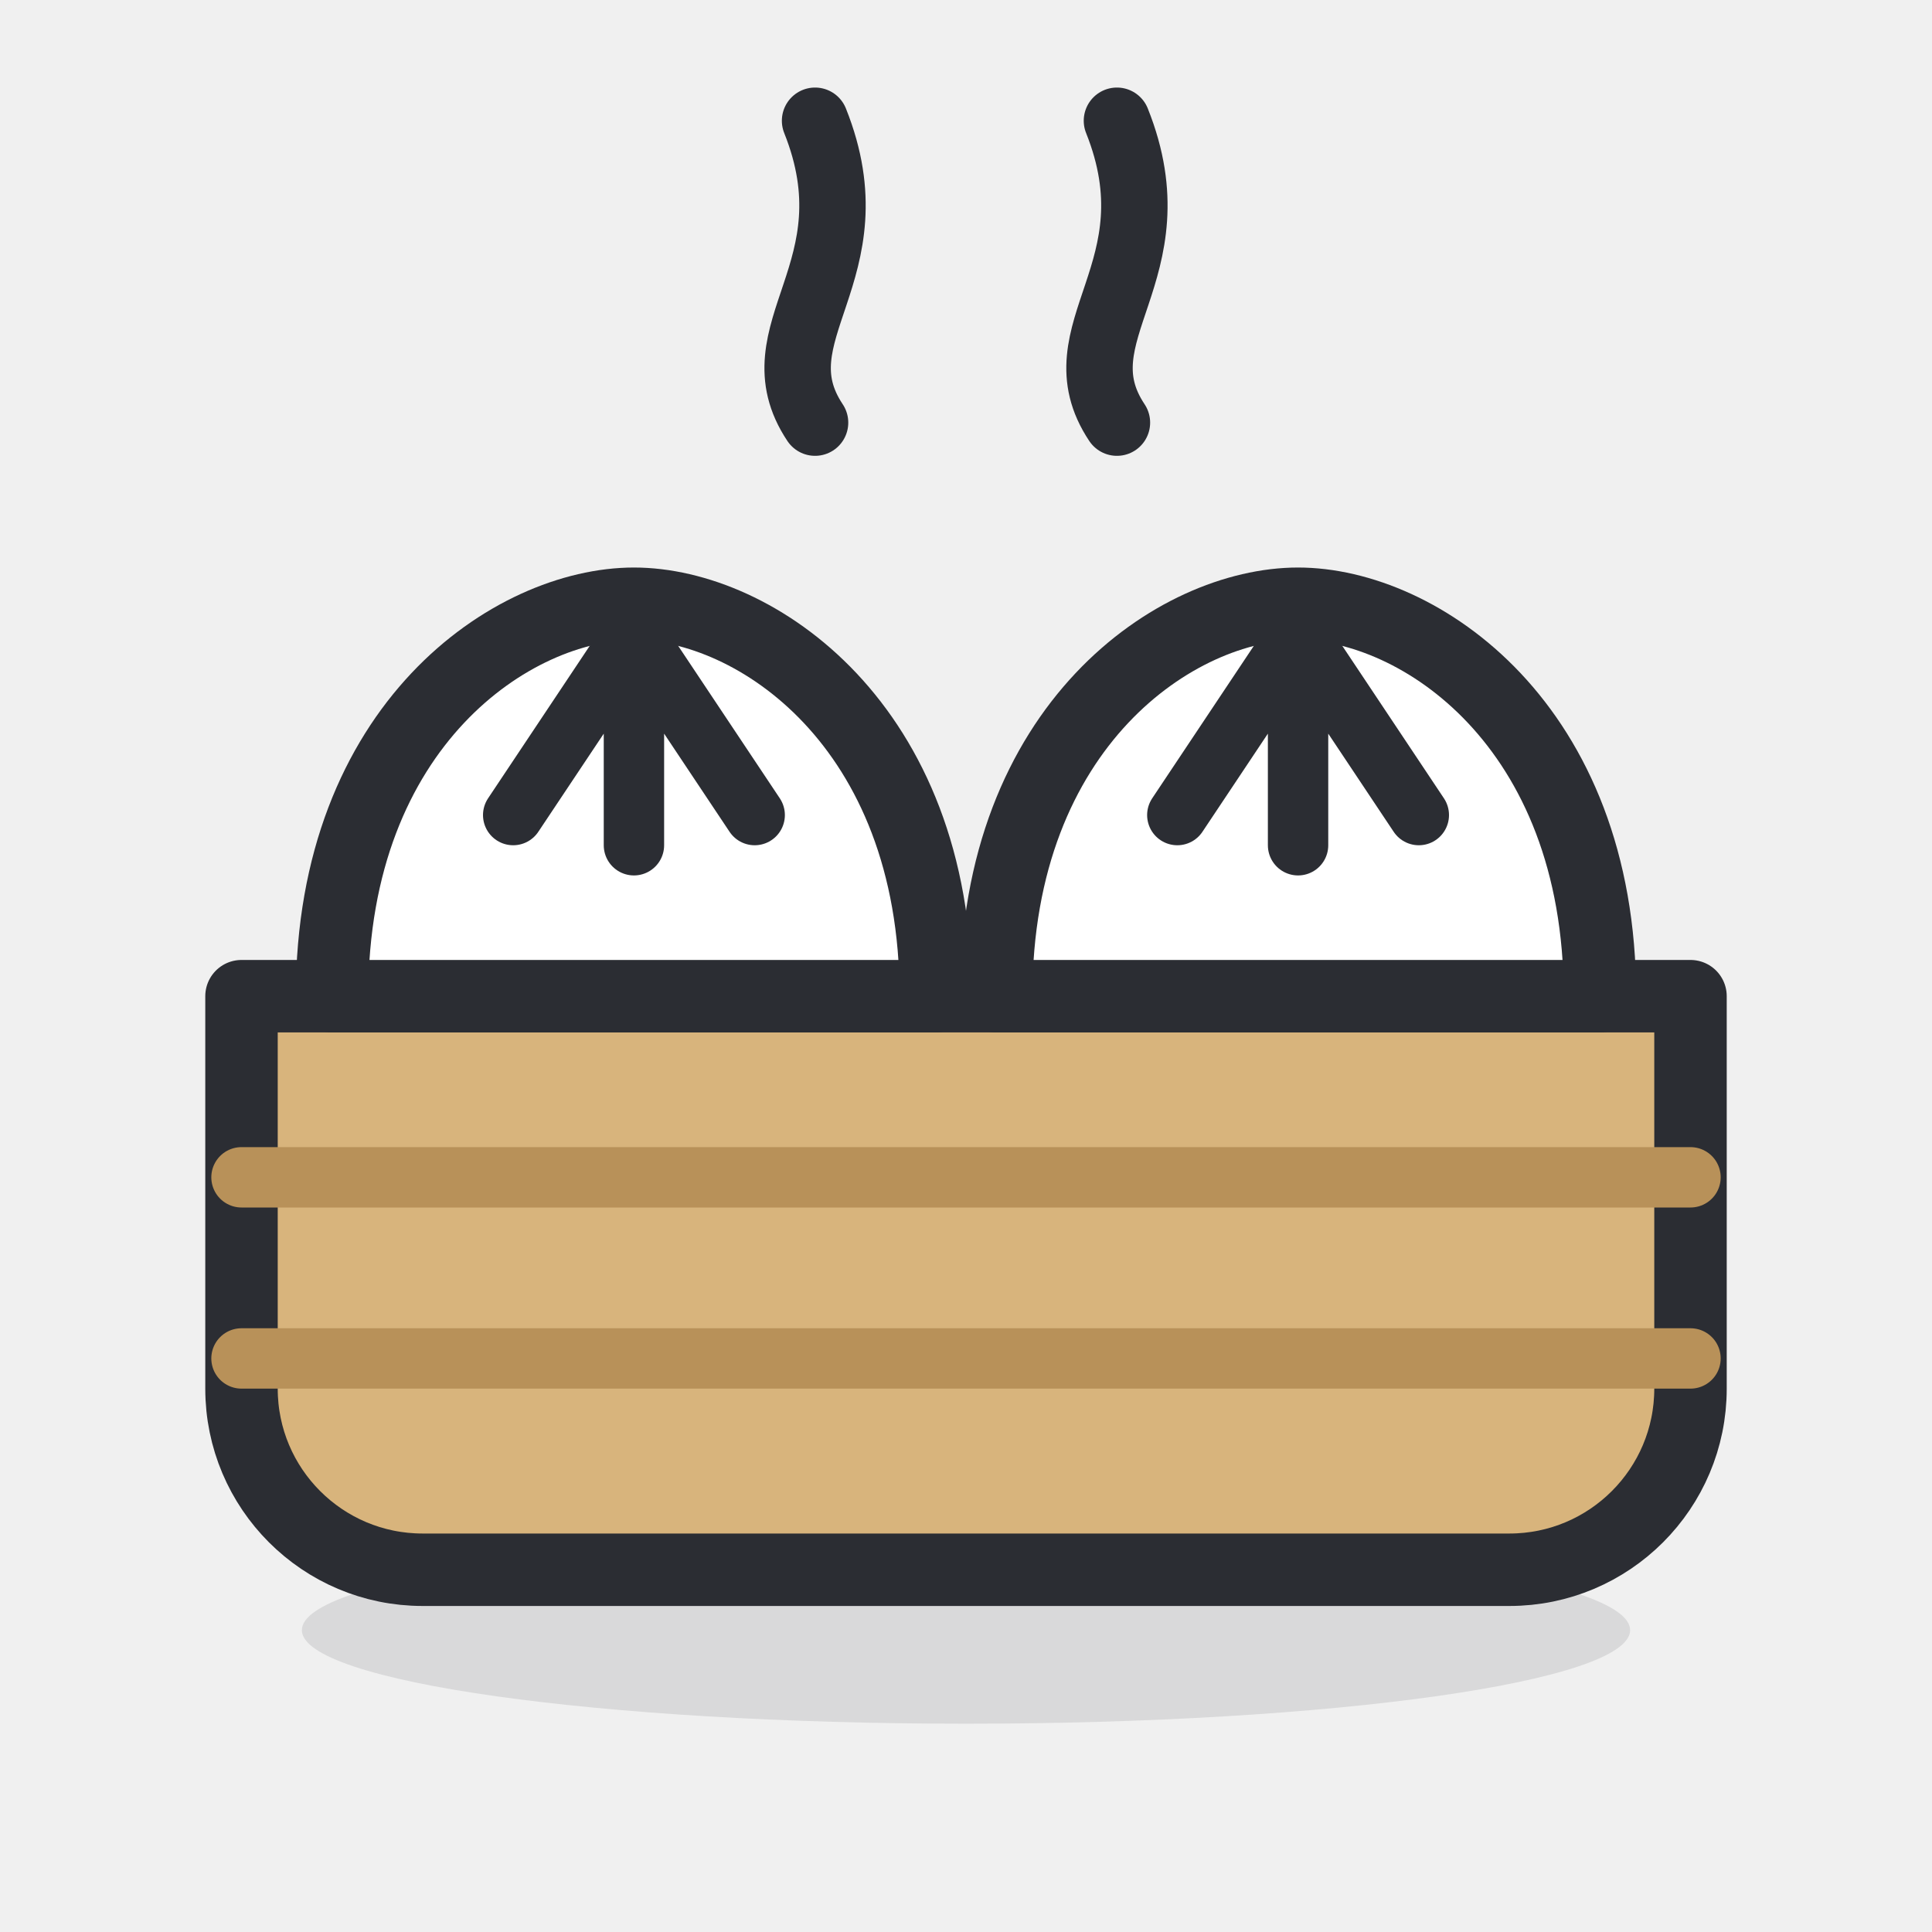
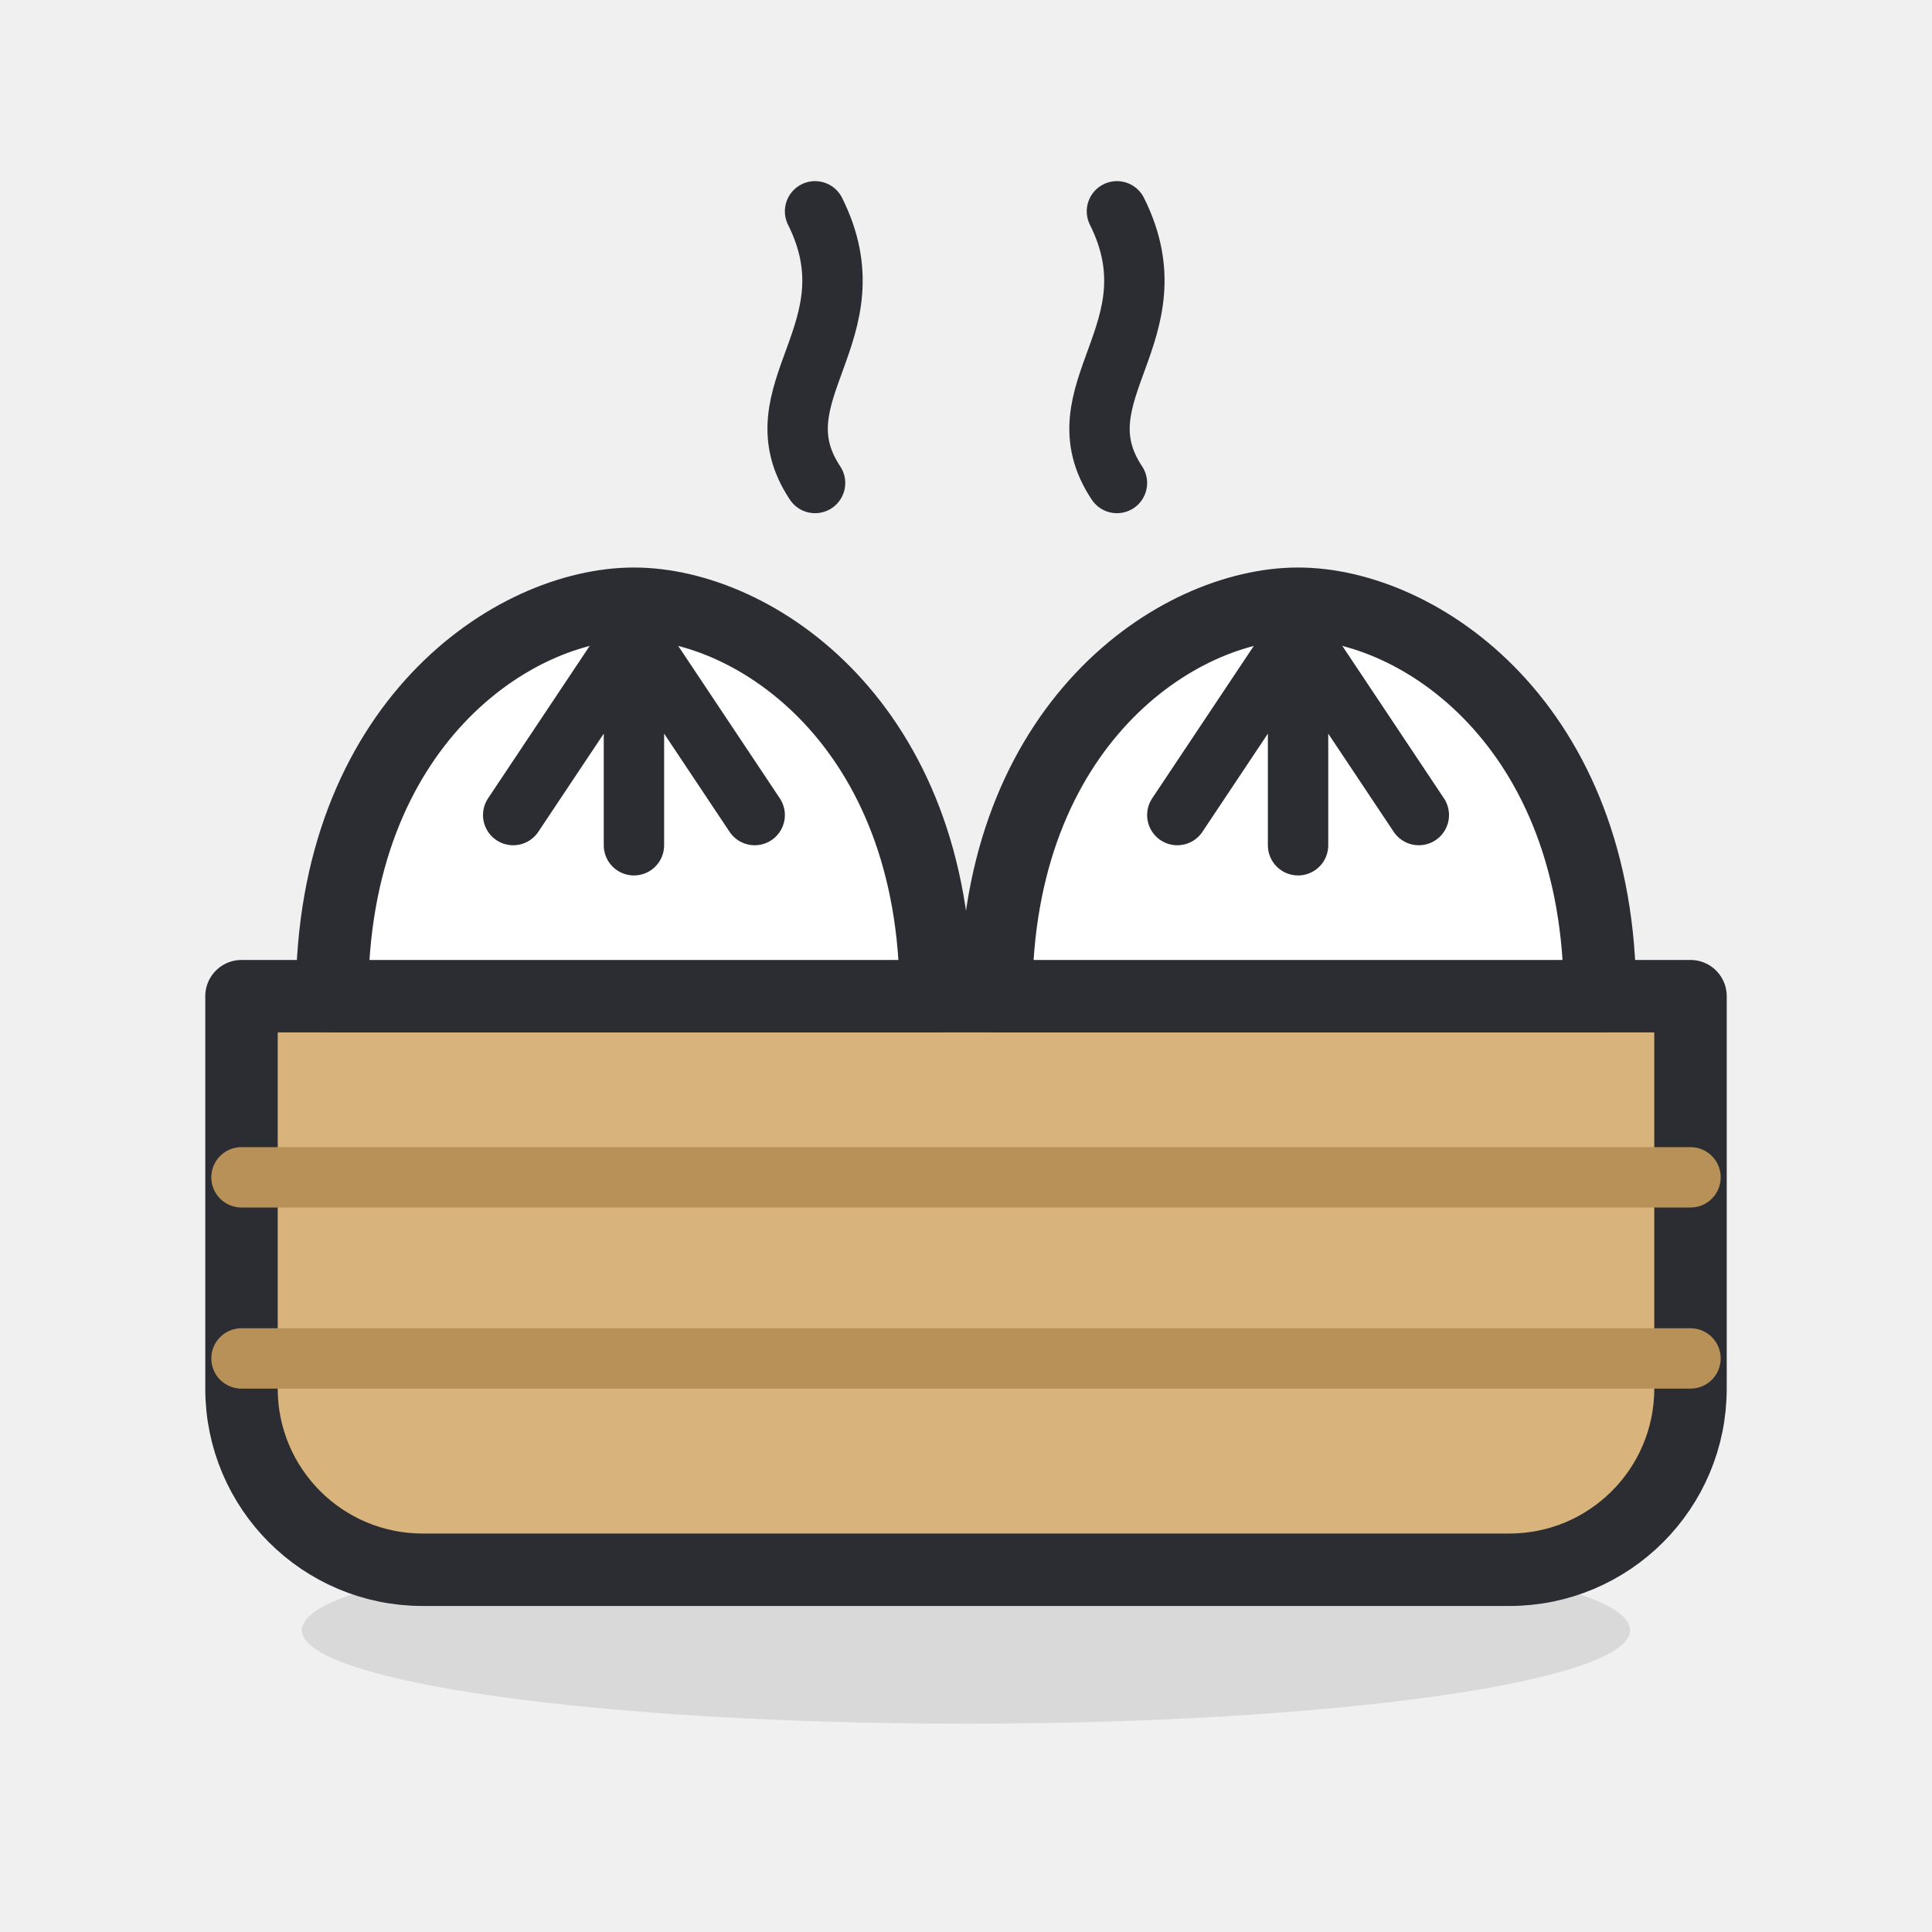
<svg xmlns="http://www.w3.org/2000/svg" viewBox="0 0 64 64">
  <ellipse cx="32" cy="54" rx="22" ry="3.1" fill="#2b2d33" opacity=".12" />
  <g fill="#d8b47c" stroke="#2b2d33" stroke-width="2.4" stroke-linejoin="round" stroke-linecap="round">
    <path d="M8 33h48v13a6 6 0 0 1-6 6H14a6 6 0 0 1-6-6z" />
  </g>
  <g fill="none" stroke="#b89159" stroke-width="2.0" stroke-linecap="round" stroke-linejoin="round">
    <path d="M8 39h48M8 45h48" />
  </g>
  <g fill="#ffffff" stroke="#2b2d33" stroke-width="2.4" stroke-linejoin="round" stroke-linecap="round">
    <path d="M11 33c0-9 6-13 10-13s10 4 10 13z" />
    <path d="M33 33c0-9 6-13 10-13s10 4 10 13z" />
  </g>
  <g fill="none" stroke="#2b2d33" stroke-width="2.0" stroke-linecap="round" stroke-linejoin="round">
    <path d="M21 21l-4 6M21 21v7M21 21l4 6M43 21l-4 6M43 21v7M43 21l4 6" />
  </g>
-   <g fill="none" stroke="#2b2d33" stroke-width="2.2" stroke-linecap="round" stroke-linejoin="round">
-     <path d="M27 14c-2-3 2-5 0-10" />
-     <path d="M37 14c-2-3 2-5 0-10" />
+   <g fill="none" stroke="#2b2d33" stroke-width="2.0" stroke-linecap="round" stroke-linejoin="round">
+     <path d="M27 16c-2-3 2-5 0-9" />
+     <path d="M37 16c-2-3 2-5 0-9" />
  </g>
</svg>
